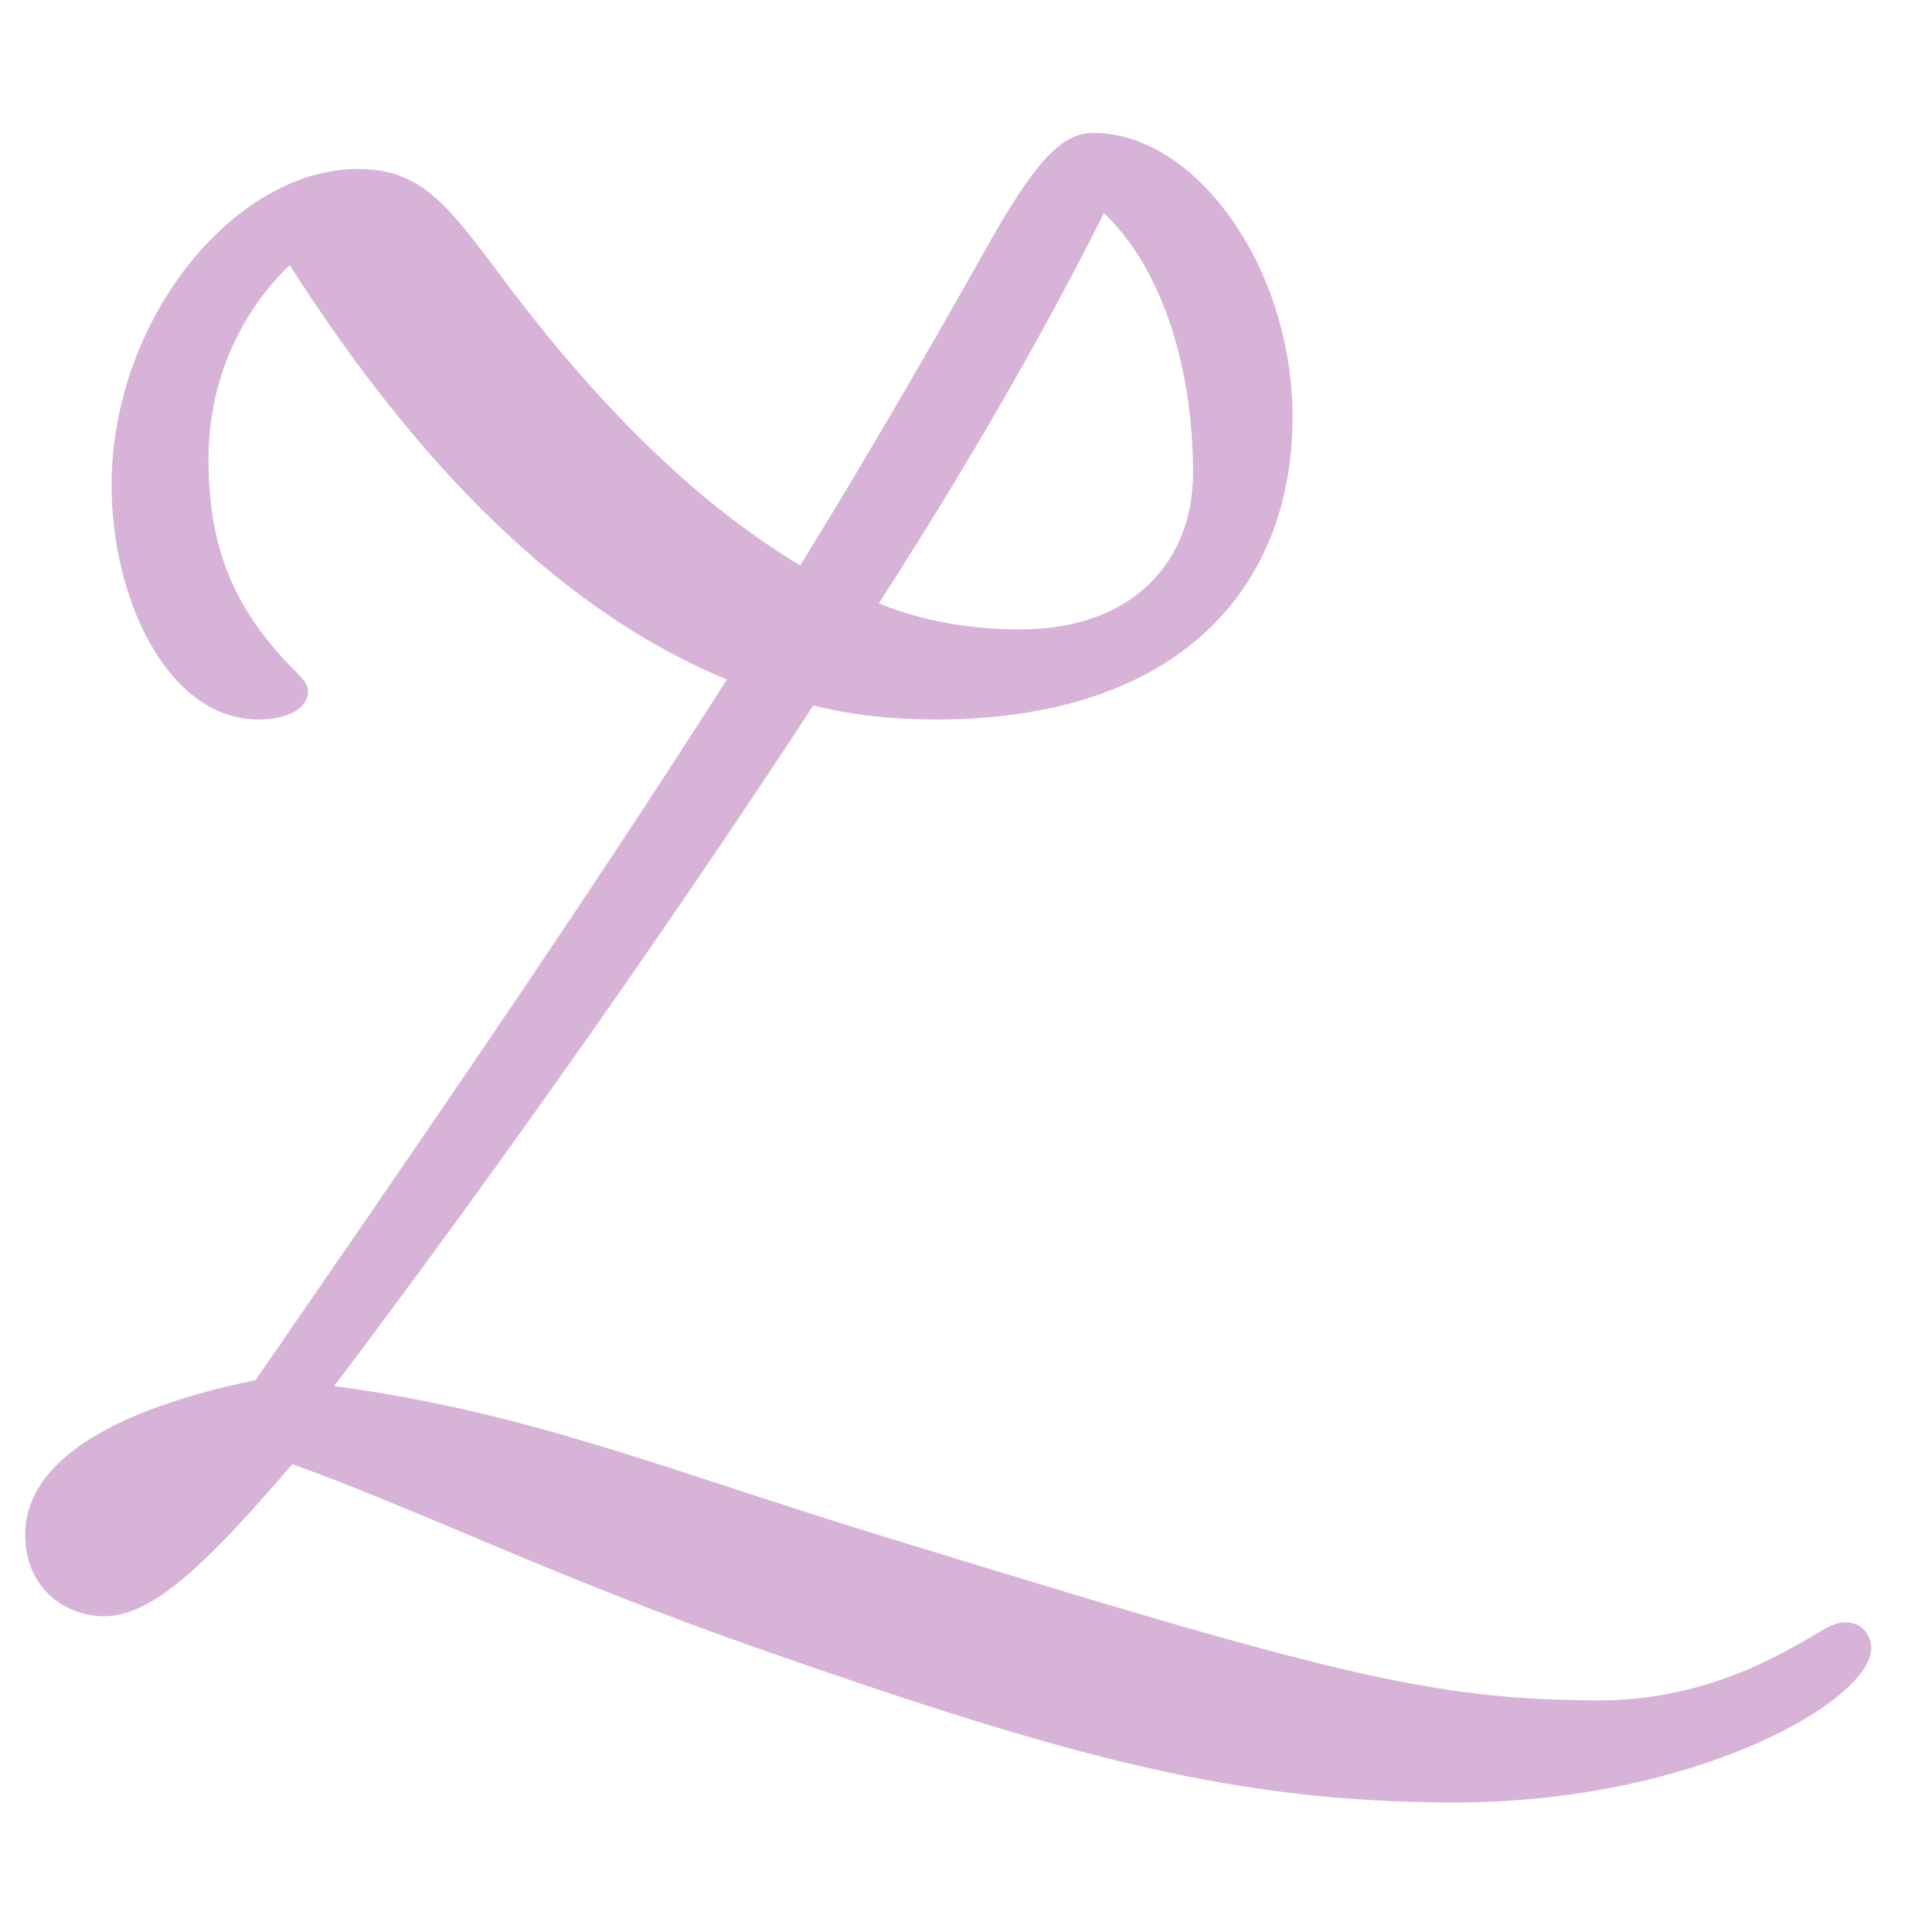
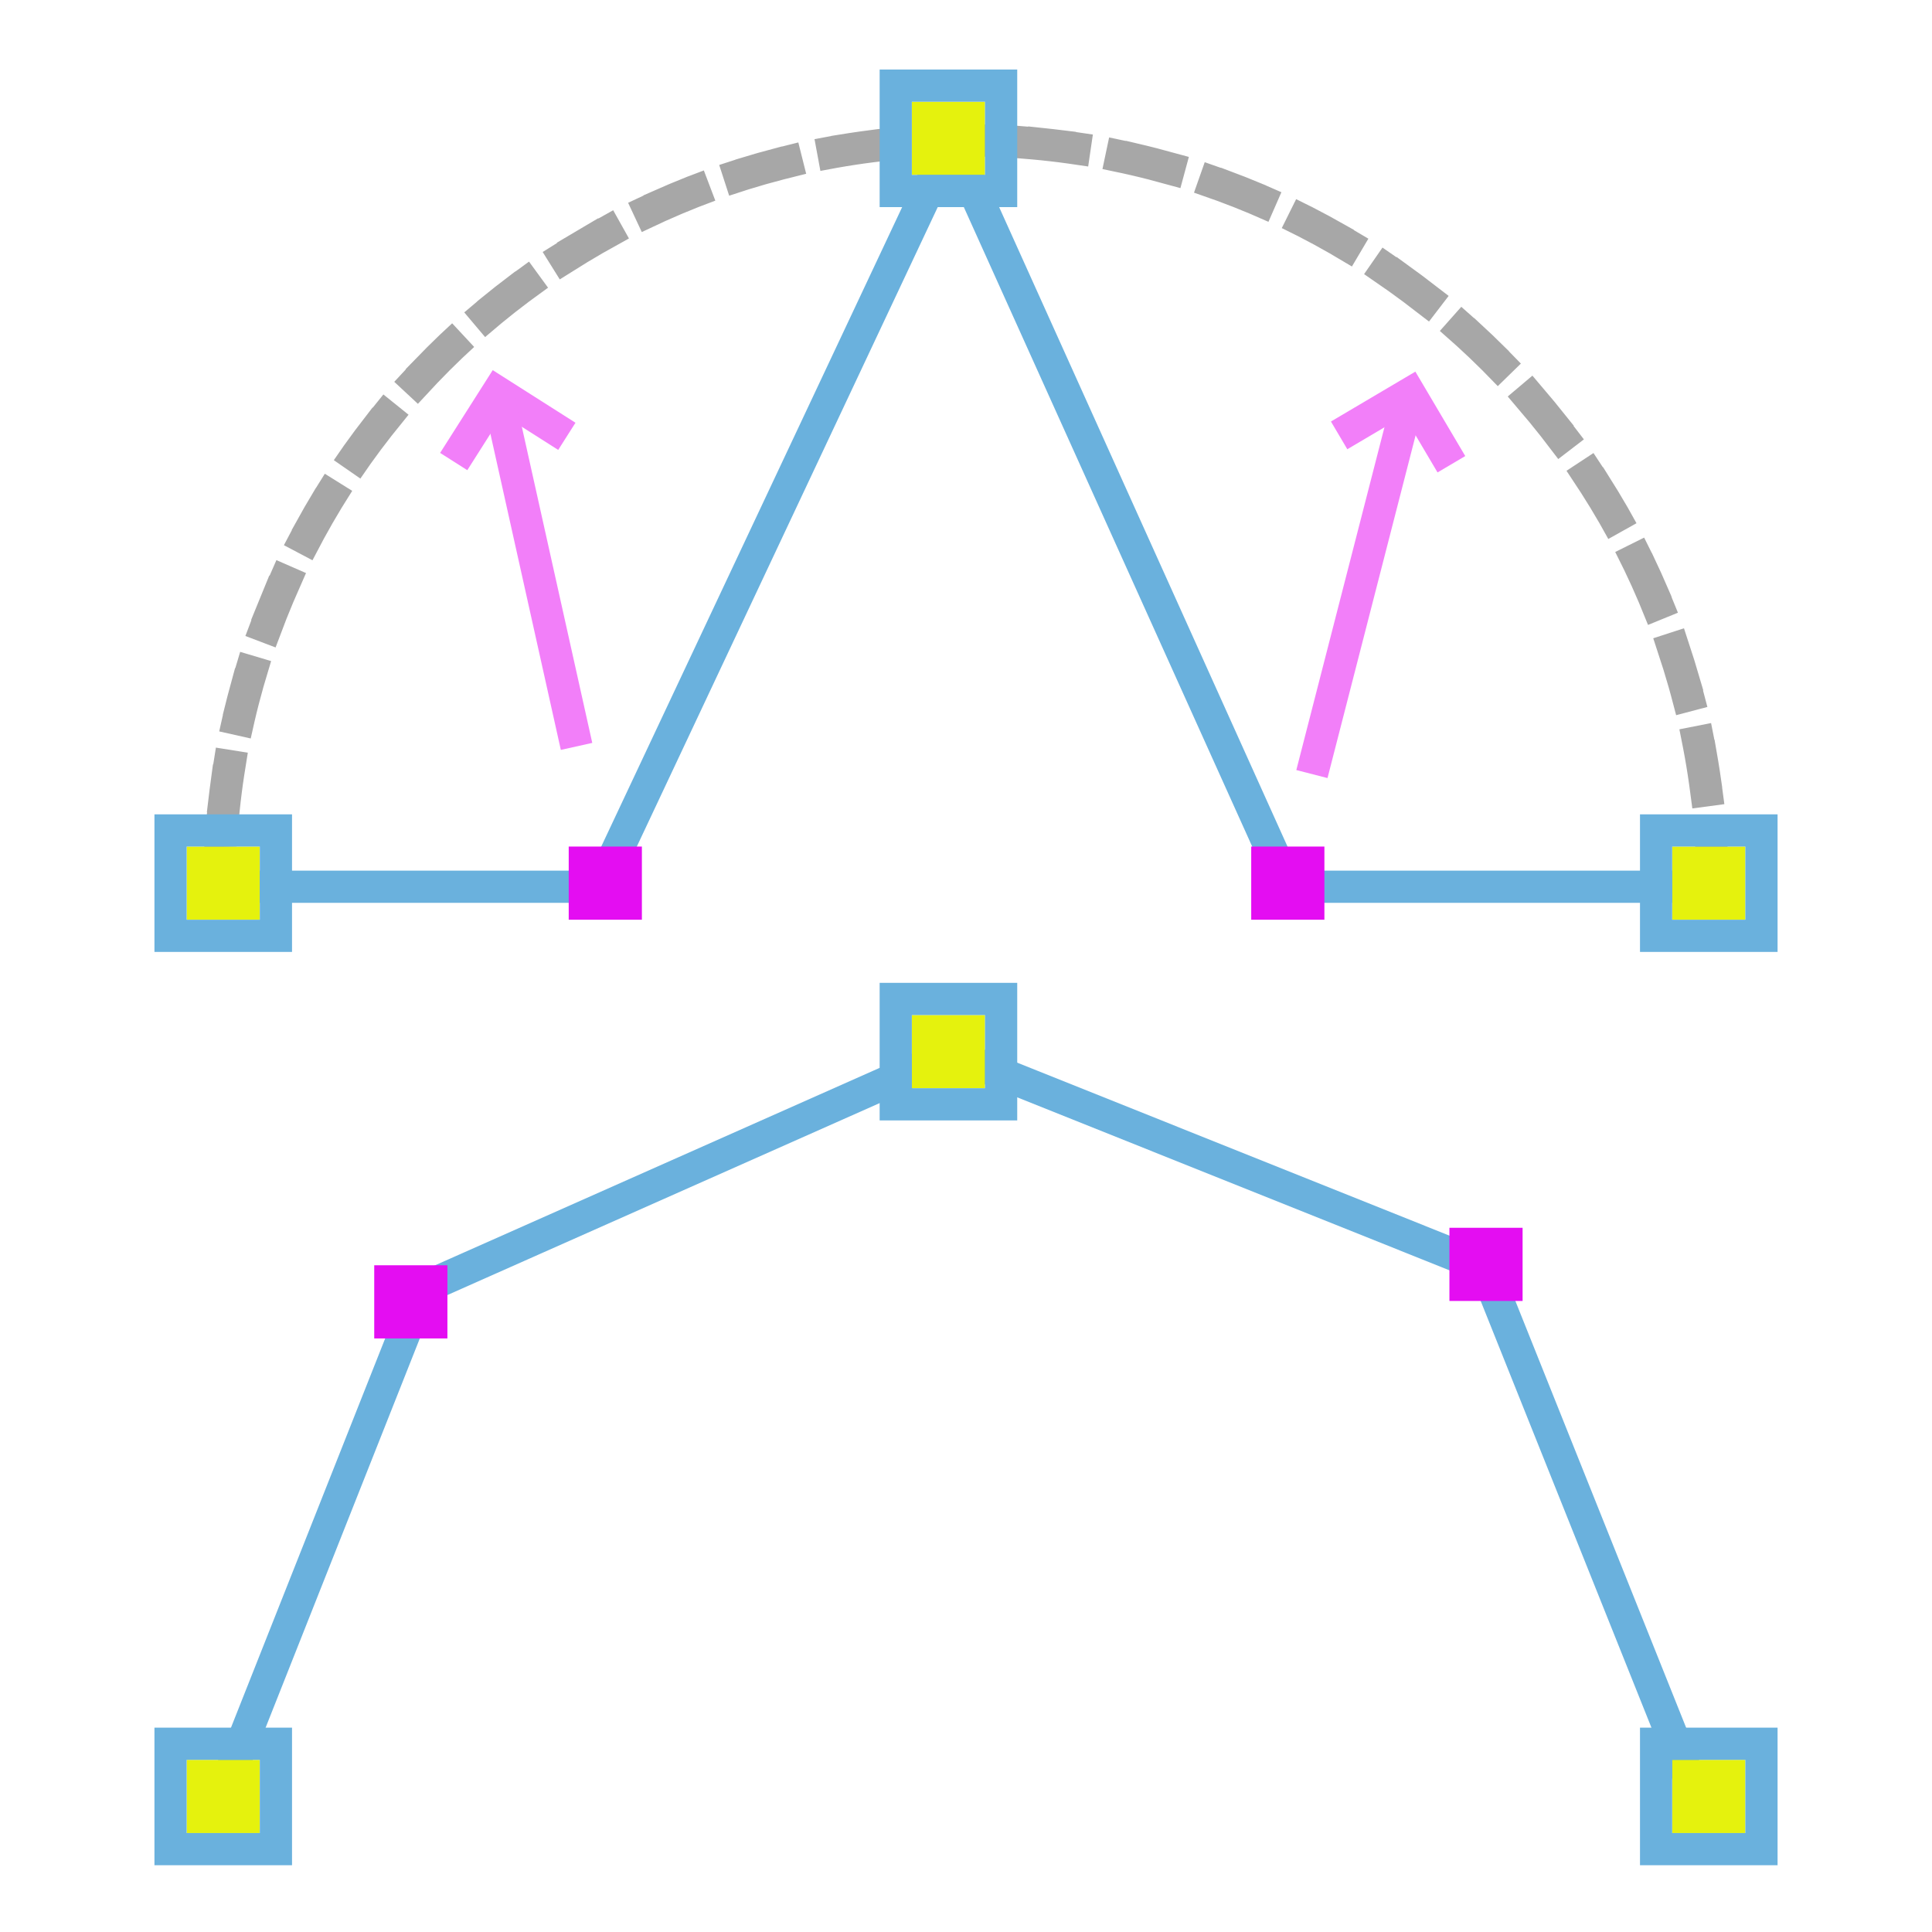
- <svg xmlns="http://www.w3.org/2000/svg" width="100%" height="100%" viewBox="0 0 120 120" version="1.1" xml:space="preserve" style="fill-rule:evenodd;clip-rule:evenodd;stroke-linejoin:round;stroke-miterlimit:2;">
-   <g transform="matrix(3.25274,0,0,2.48671,-65.6085,-55.3722)">
-     <g transform="matrix(50,0,0,50,19.9515,58.838)">
-       <path d="M0.426,-0.625C0.449,-0.596 0.46,-0.546 0.46,-0.495C0.46,-0.451 0.437,-0.417 0.394,-0.417C0.375,-0.417 0.357,-0.421 0.34,-0.43C0.374,-0.499 0.403,-0.565 0.426,-0.625ZM0.362,-0.372C0.453,-0.372 0.498,-0.436 0.498,-0.523C0.498,-0.598 0.461,-0.665 0.422,-0.665C0.41,-0.665 0.4,-0.652 0.38,-0.605C0.358,-0.554 0.335,-0.502 0.31,-0.449C0.265,-0.484 0.225,-0.541 0.192,-0.6C0.174,-0.631 0.164,-0.647 0.141,-0.647C0.094,-0.647 0.047,-0.572 0.047,-0.489C0.047,-0.431 0.069,-0.372 0.103,-0.372C0.115,-0.372 0.122,-0.378 0.122,-0.386C0.122,-0.389 0.121,-0.391 0.118,-0.395C0.095,-0.425 0.084,-0.455 0.084,-0.502C0.084,-0.541 0.096,-0.575 0.115,-0.599C0.158,-0.511 0.213,-0.429 0.282,-0.392C0.225,-0.275 0.162,-0.156 0.102,-0.042C0.039,-0.025 0.014,0.004 0.014,0.035C0.014,0.064 0.031,0.076 0.044,0.076C0.062,0.076 0.082,0.052 0.116,-0C0.165,0.023 0.217,0.057 0.296,0.093C0.414,0.147 0.477,0.169 0.56,0.169C0.652,0.169 0.719,0.118 0.719,0.092C0.719,0.086 0.716,0.079 0.709,0.079C0.703,0.079 0.698,0.086 0.681,0.097C0.663,0.109 0.64,0.118 0.616,0.118C0.551,0.118 0.513,0.105 0.339,0.035C0.257,0.002 0.206,-0.026 0.132,-0.039C0.188,-0.136 0.255,-0.259 0.315,-0.379C0.33,-0.374 0.346,-0.372 0.362,-0.372Z" style="fill:rgb(215,179,216);fill-rule:nonzero;" />
+ <svg xmlns="http://www.w3.org/2000/svg" width="100%" height="100%" viewBox="0 0 120 120" version="1.1" xml:space="preserve" style="fill-rule:evenodd;clip-rule:evenodd;stroke-miterlimit:10;">
+   <g id="Before" transform="matrix(2.95674,0,0,2.26042,-54.0658,-73.1993)">
+     <g>
+       <g transform="matrix(0.307433,0,0,0.402138,20.1323,18.1429)">
+         <g transform="matrix(1.10011,-0,-0,1.10011,-6.00671,35.4113)">
+           <path d="M83.176,27.042L87.559,24.452L90.149,28.835" style="fill:none;stroke:rgb(242,127,249);stroke-width:2px;" />
+           <path d="M81.485,48.078C81.485,48.078 86.215,29.679 87.559,24.452" style="fill:none;stroke:rgb(242,127,249);stroke-width:2px;stroke-miterlimit:1.5;" />
+         </g>
+       </g>
+       <g transform="matrix(-0.307433,0,0,0.402138,56.5289,18.7013)">
+         <g transform="matrix(-1.10011,0,0,1.10011,124.395,34.0228)">
+           <path d="M28.18,28.667L30.911,24.37L35.207,27.101" style="fill:none;stroke:rgb(242,127,249);stroke-width:2px;" />
+           <path d="M35.81,46.36C35.81,46.36 32.029,29.387 30.911,24.37" style="fill:none;stroke:rgb(242,127,249);stroke-width:2px;stroke-miterlimit:1.5;" />
+         </g>
+       </g>
+       <g transform="matrix(0.468033,0,0,0.61221,-4.24667,19.0972)">
+         <path d="M125,61.5C125,42.998 110.002,28 91.5,28C72.998,28 58,42.998 58,61.5C58,42.998 72.998,28 91.5,28C110.002,28 125,42.998 125,61.5Z" style="fill:none;stroke:rgb(167,167,167);stroke-width:1.45px;stroke-linecap:square;stroke-miterlimit:1.5;stroke-dasharray:1.45,2.89,1.45,2.89,0,0;" />
+       </g>
+       <g transform="matrix(0.307433,0,0,0.402138,20.1323,18.1429)">
+         <path d="M9,96L35,96L59,45L82,96L110,96" style="fill:none;stroke:rgb(106,177,221);stroke-width:2.2px;stroke-linecap:round;stroke-miterlimit:1.5;" />
+       </g>
+       <g transform="matrix(0.39044,0,0,0.510714,19.23,9.56707)">
+         <rect x="7.623" y="90.222" width="3.937" height="3.937" style="fill:rgb(229,242,13);" />
+         <path d="M13.293,95.891L5.891,95.891L5.891,88.489L13.293,88.489L13.293,95.891ZM11.56,90.222L7.623,90.222L7.623,94.159L11.56,94.159L11.56,90.222Z" style="fill:rgb(106,177,221);" />
+       </g>
+       <g transform="matrix(0.39044,0,0,0.510714,34.4642,-10.8988)">
+         <rect x="7.623" y="90.222" width="3.937" height="3.937" style="fill:rgb(229,242,13);" />
+         <path d="M13.293,95.891L5.891,95.891L5.891,88.489L13.293,88.489L13.293,95.891ZM11.56,90.222L7.623,90.222L7.623,94.159L11.56,94.159L11.56,90.222Z" style="fill:rgb(106,177,221);" />
+       </g>
+       <g transform="matrix(0.39044,0,0,0.510714,27.2562,9.56707)">
+         <rect x="7.623" y="90.222" width="3.937" height="3.937" style="fill:rgb(228,13,242);" />
+       </g>
+       <g transform="matrix(0.39044,0,0,0.510714,41.5935,9.56707)">
+         <rect x="7.623" y="90.222" width="3.937" height="3.937" style="fill:rgb(228,13,242);" />
+       </g>
+       <g transform="matrix(0.39044,0,0,0.510714,50.4366,9.56707)">
+         <rect x="7.623" y="90.222" width="3.937" height="3.937" style="fill:rgb(229,242,13);" />
+         <path d="M13.293,95.891L5.891,95.891L5.891,88.489L13.293,88.489L13.293,95.891ZM11.56,90.222L7.623,90.222L7.623,94.159L11.56,94.159L11.56,90.222Z" style="fill:rgb(106,177,221);" />
+       </g>
+     </g>
+   </g>
+   <g id="After" transform="matrix(2.95674,0,0,2.26042,-54.0658,-39.9725)">
+     <g>
+       <g transform="matrix(0.307433,0,0,0.402138,20.1323,28.5393)">
+         <path d="M9,96L22.844,61.056L59,45L95.424,59.577L110,96" style="fill:none;stroke:rgb(106,177,221);stroke-width:2.2px;stroke-linecap:round;stroke-linejoin:round;stroke-miterlimit:1.5;" />
+       </g>
+       <g transform="matrix(0.39044,0,0,0.510714,19.23,19.9635)">
+         <rect x="7.623" y="90.222" width="3.937" height="3.937" style="fill:rgb(229,242,13);" />
+         <path d="M13.293,95.891L5.891,95.891L5.891,88.489L13.293,88.489L13.293,95.891ZM11.56,90.222L7.623,90.222L7.623,94.159L11.56,94.159L11.56,90.222Z" style="fill:rgb(106,177,221);" />
+       </g>
+       <g transform="matrix(0.39044,0,0,0.510714,34.4642,-0.502359)">
+         <rect x="7.623" y="90.222" width="3.937" height="3.937" style="fill:rgb(229,242,13);" />
+         <path d="M13.293,95.891L5.891,95.891L5.891,88.489L13.293,88.489L13.293,95.891ZM11.56,90.222L7.623,90.222L7.623,94.159L11.56,94.159L11.56,90.222Z" style="fill:rgb(106,177,221);" />
+       </g>
+       <g transform="matrix(0.39044,0,0,0.510714,23.1707,6.373)">
+         <rect x="7.623" y="90.222" width="3.937" height="3.937" style="fill:rgb(228,13,242);" />
+       </g>
+       <g transform="matrix(0.39044,0,0,0.510714,45.7571,5.34305)">
+         <rect x="7.623" y="90.222" width="3.937" height="3.937" style="fill:rgb(228,13,242);" />
+       </g>
+       <g transform="matrix(0.39044,0,0,0.510714,50.4366,19.9635)">
+         <rect x="7.623" y="90.222" width="3.937" height="3.937" style="fill:rgb(229,242,13);" />
+         <path d="M13.293,95.891L5.891,95.891L5.891,88.489L13.293,88.489L13.293,95.891ZM11.56,90.222L7.623,90.222L7.623,94.159L11.56,94.159L11.56,90.222Z" style="fill:rgb(106,177,221);" />
+       </g>
    </g>
  </g>
</svg>
